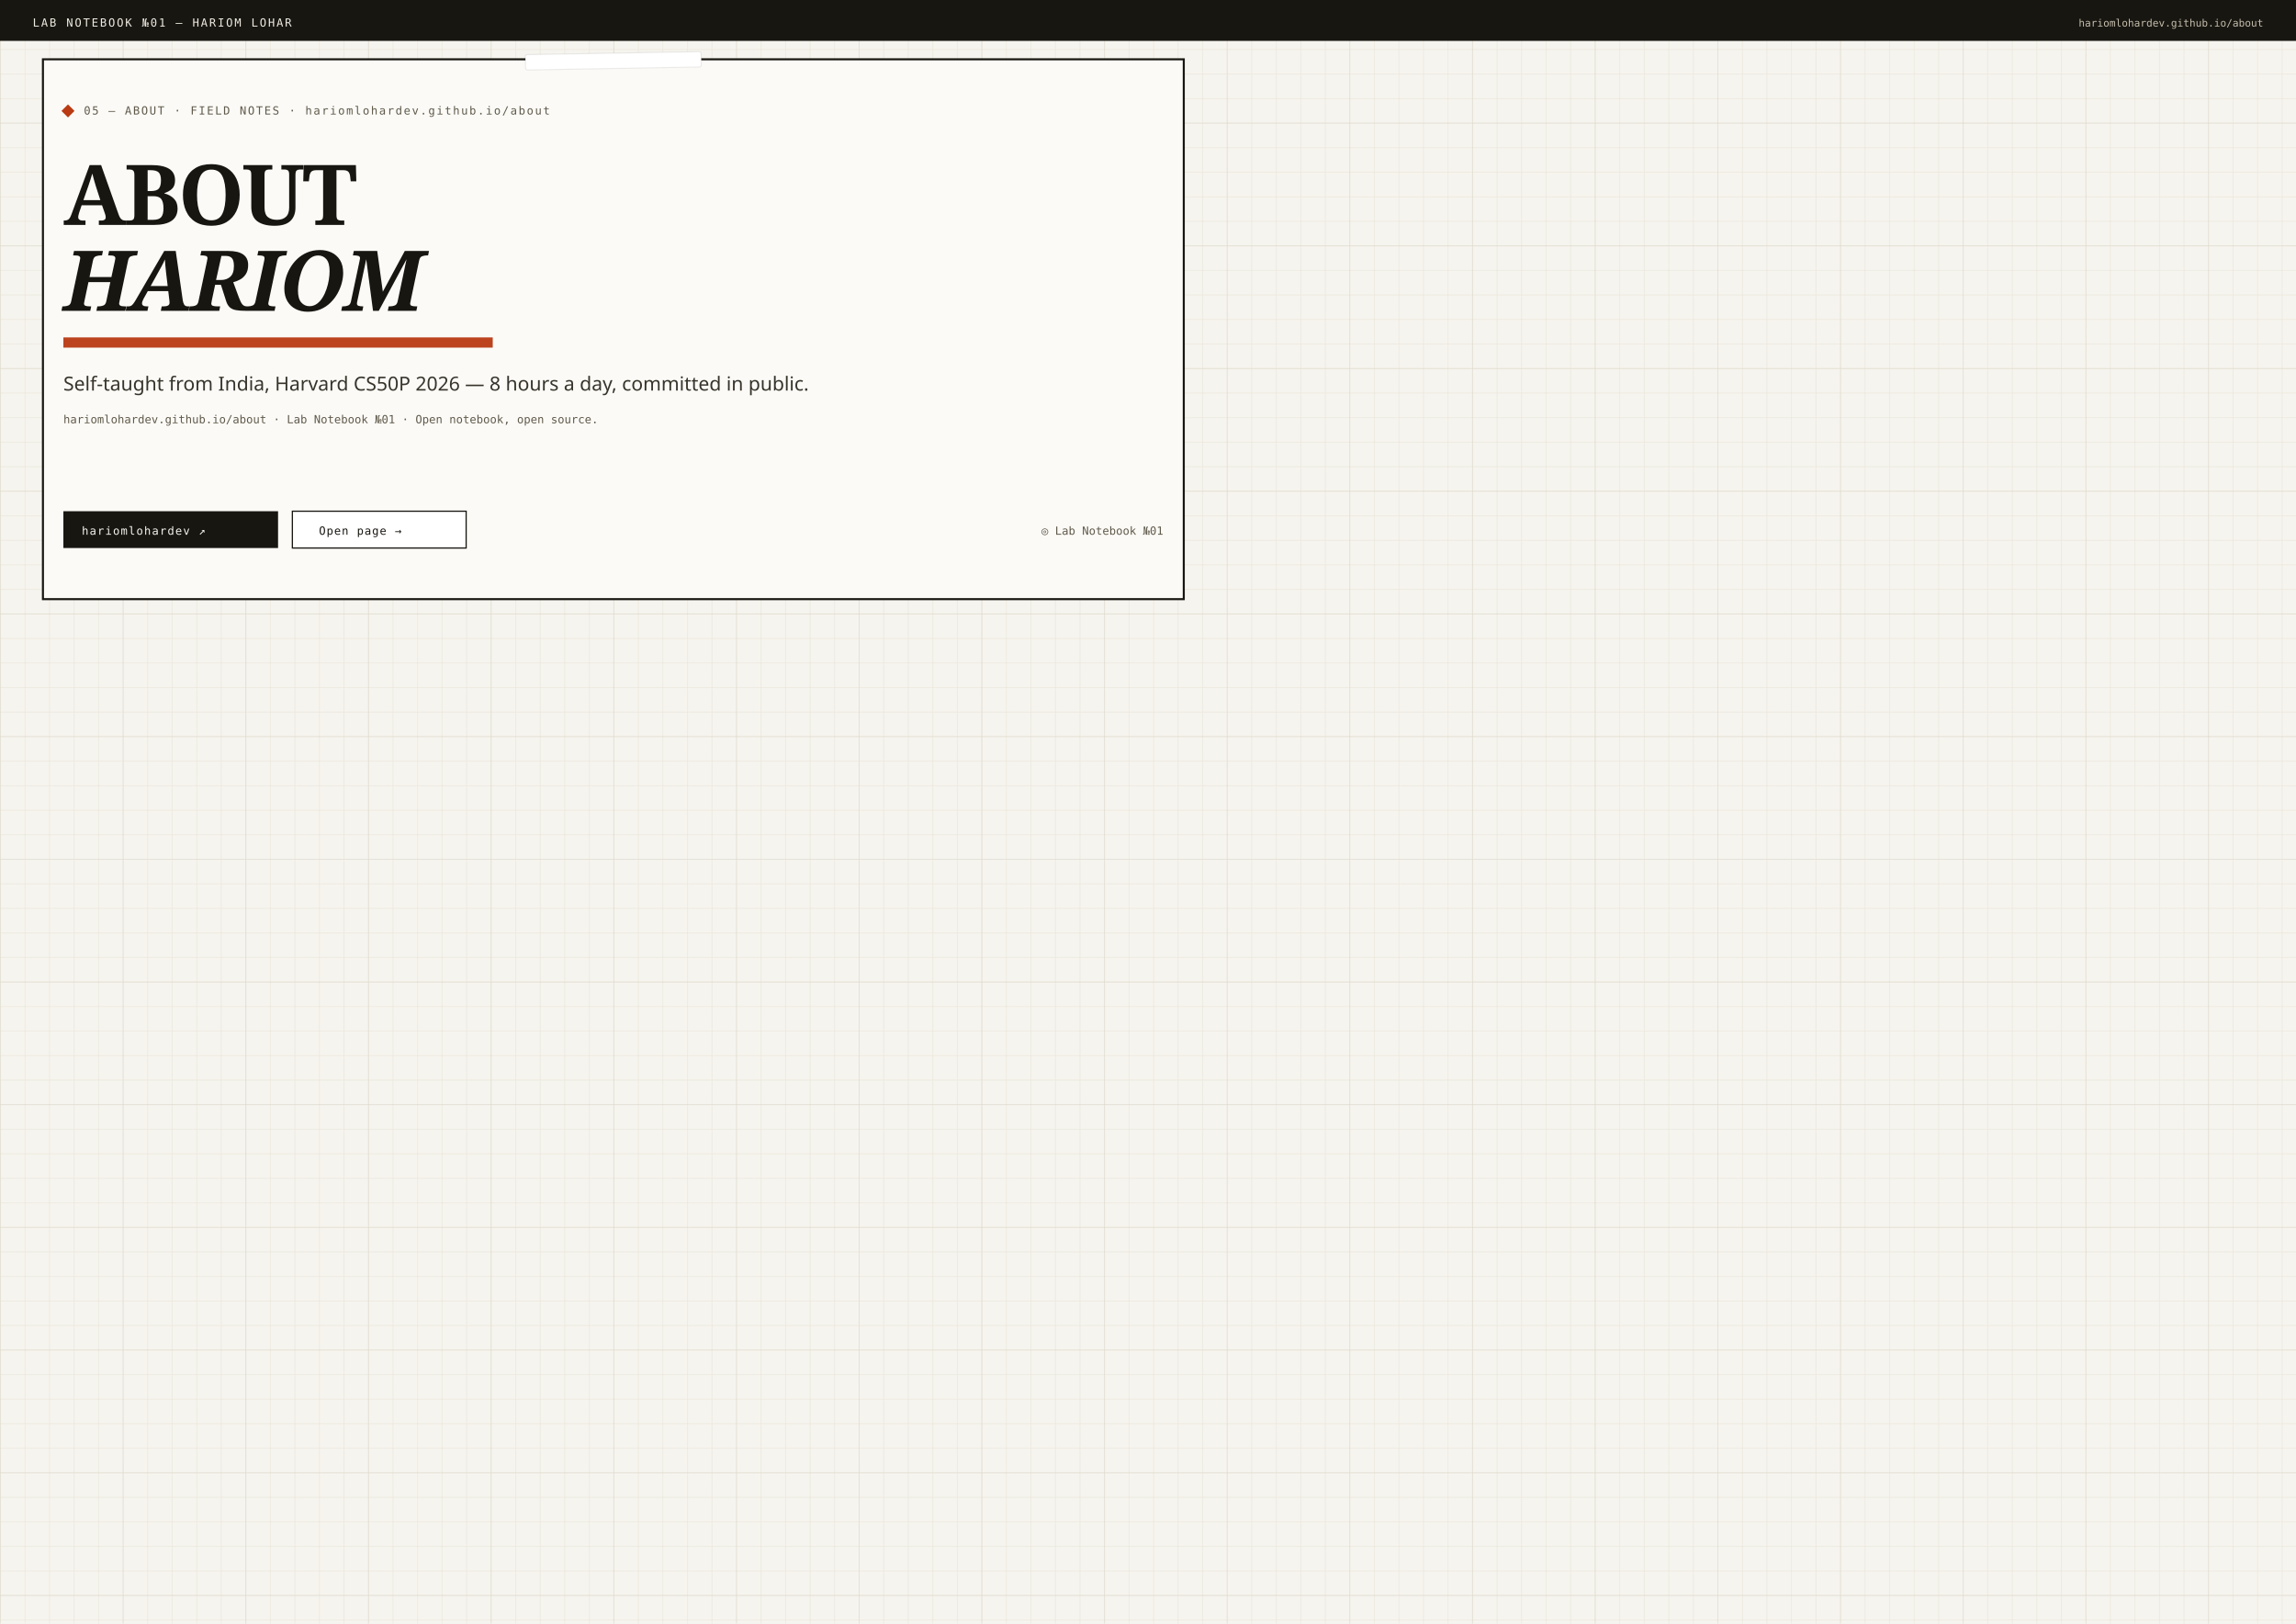
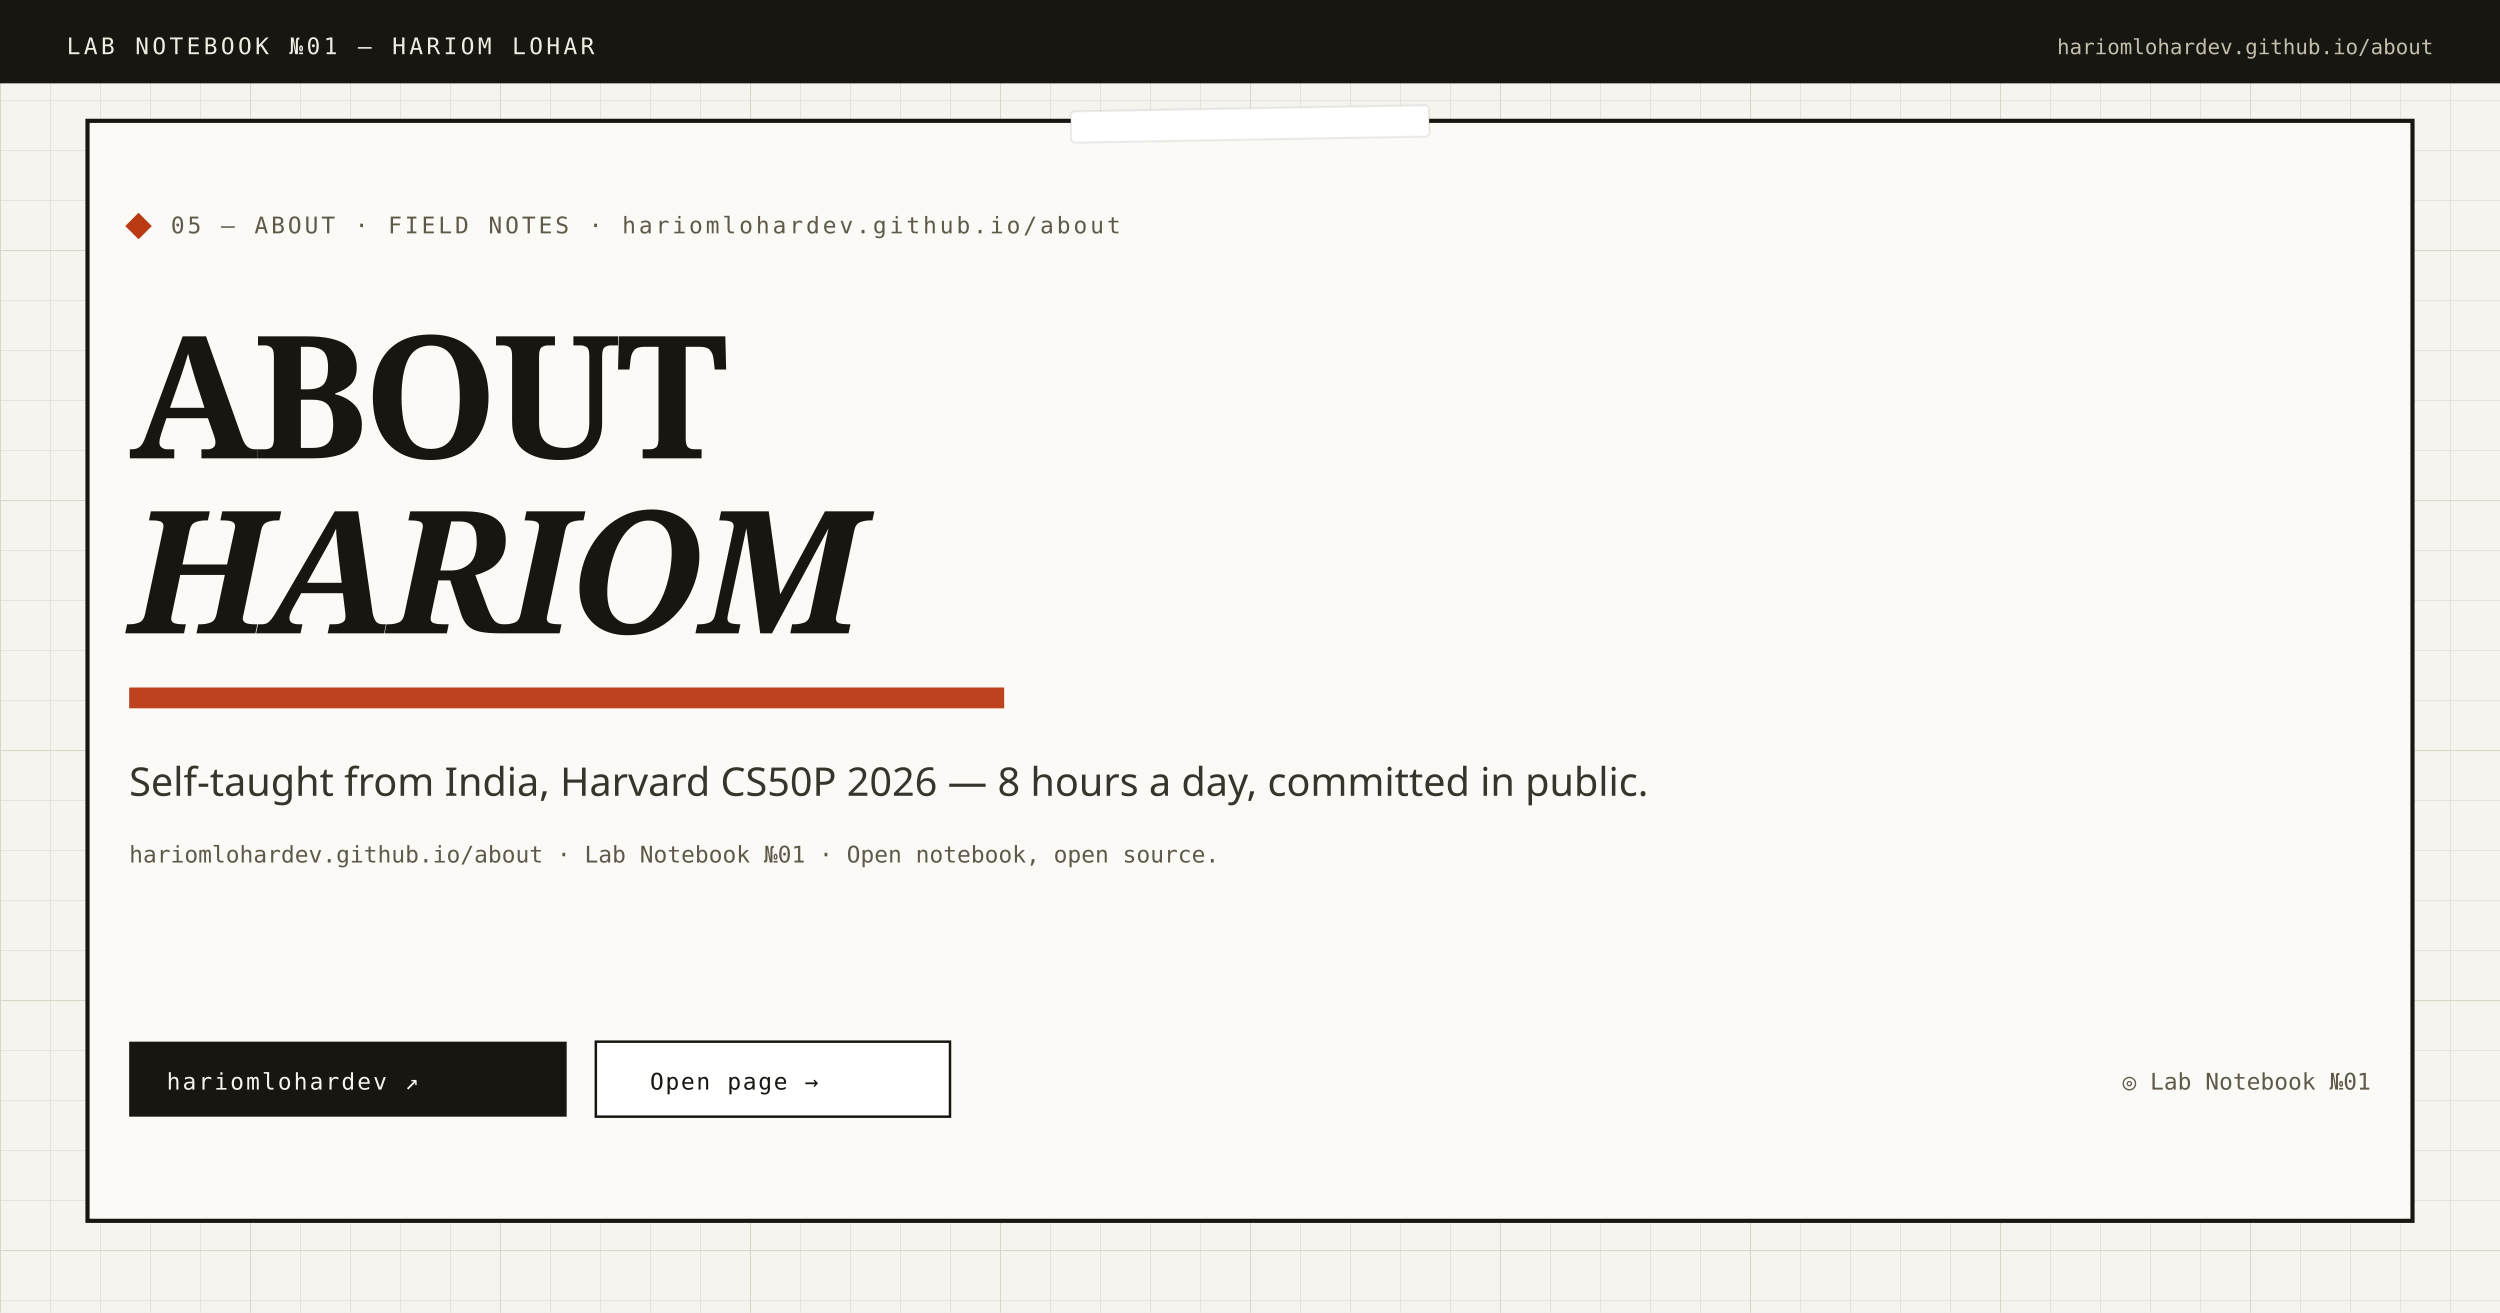
- <svg xmlns="http://www.w3.org/2000/svg" width="2246" height="1588" viewBox="0 0 2246 1588" role="img" aria-label="About Hariom Lohar — CS50P, Python &amp; AGI Lab Notebook — portrait and field notes">
-   <rect width="2246" height="1588" fill="#F6F4EE" />
+ <svg xmlns="http://www.w3.org/2000/svg" width="1200" height="630" viewBox="0 0 1200 630" role="img" aria-label="About Hariom Lohar — CS50P, Python &amp; AGI Lab Notebook — portrait and field notes">
+   <rect width="1200" height="630" fill="#F6F4EE" />
  <defs>
    <pattern id="g" width="24" height="24" patternUnits="userSpaceOnUse">
      <path d="M24 0 H0 V24" fill="none" stroke="#DAD5C6" stroke-width="1" opacity="0.55" />
    </pattern>
    <pattern id="g2" width="120" height="120" patternUnits="userSpaceOnUse">
      <path d="M120 0 H0 V120" fill="none" stroke="#C4BEAC" stroke-width="1" opacity="0.35" />
    </pattern>
  </defs>
-   <rect width="2246" height="1588" fill="url(#g)" />
-   <rect width="2246" height="1588" fill="url(#g2)" />
-   <rect x="0" y="0" width="2246" height="8" fill="#B93A13" />
-   <rect x="0" y="8" width="2246" height="1" fill="#181611" opacity="0.12" />
-   <rect x="0" y="0" width="2246" height="40" fill="#181611" />
+   <rect width="1200" height="630" fill="url(#g)" />
+   <rect width="1200" height="630" fill="url(#g2)" />
+   <rect x="0" y="0" width="1200" height="8" fill="#B93A13" />
+   <rect x="0" y="8" width="1200" height="1" fill="#181611" opacity="0.12" />
+   <rect x="0" y="0" width="1200" height="40" fill="#181611" />
  <text x="32" y="26" fill="#EFECE2" font-family="'Space Mono',ui-monospace,monospace" font-size="11" letter-spacing="1.6">LAB NOTEBOOK №01 — HARIOM LOHAR</text>
-   <text x="2214" y="26" fill="#C4BEAC" font-family="'Space Mono',ui-monospace,monospace" font-size="10" text-anchor="end">hariomlohardev.github.io/about</text>
+   <text x="1168" y="26" fill="#C4BEAC" font-family="'Space Mono',ui-monospace,monospace" font-size="10" text-anchor="end">hariomlohardev.github.io/about</text>
  <rect x="42" y="58" width="1116" height="528" rx="0" fill="#FBFAF6" stroke="#181611" stroke-width="2" />
  <rect x="514" y="52" width="172" height="15" rx="2" fill="#FFFFFF" stroke="rgba(24,22,17,0.08)" transform="rotate(-1 600 59)" />
  <rect x="62" y="104" width="9" height="9" fill="#B93A13" transform="rotate(45 66.5 108.5)" />
  <text x="82" y="112" fill="#5F594A" font-family="'Space Mono',ui-monospace,monospace" font-size="11" letter-spacing="1.4">05 — ABOUT · FIELD NOTES · hariomlohardev.github.io/about</text>
  <text x="62" y="220" fill="#181611" font-family="'Fraunces',Georgia,serif" font-size="82" font-weight="600" letter-spacing="-2.2">ABOUT</text>
  <text x="62" y="304" fill="#181611" font-family="'Fraunces',Georgia,serif" font-size="82" font-weight="600" font-style="italic" letter-spacing="-2.2">HARIOM</text>
  <rect x="62" y="330" width="420" height="10" fill="#B93A13" opacity="0.95" />
  <text x="62" y="382" fill="#37342B" font-family="'Archivo',system-ui,sans-serif" font-size="19" letter-spacing="0">Self-taught from India, Harvard CS50P 2026 — 8 hours a day, committed in public.</text>
  <text x="62" y="414" fill="#5F594A" font-family="'Space Mono',ui-monospace,monospace" font-size="11">hariomlohardev.github.io/about · Lab Notebook №01 · Open notebook, open source.</text>
  <g transform="translate(62 500)">
    <rect width="210" height="36" fill="#181611" />
    <text x="18" y="23" fill="#F6F4EE" font-family="'Space Mono',ui-monospace,monospace" font-size="11" letter-spacing="1">hariomlohardev ↗</text>
    <rect x="224" width="170" height="36" fill="#FFFFFF" stroke="#181611" stroke-width="1.2" />
    <text x="250" y="23" fill="#181611" font-family="'Space Mono',ui-monospace,monospace" font-size="11" letter-spacing="0.8">Open page →</text>
  </g>
  <text x="1138" y="523" fill="#5F594A" font-family="'Space Mono',ui-monospace,monospace" font-size="11" text-anchor="end">◎ Lab Notebook №01</text>
</svg>
